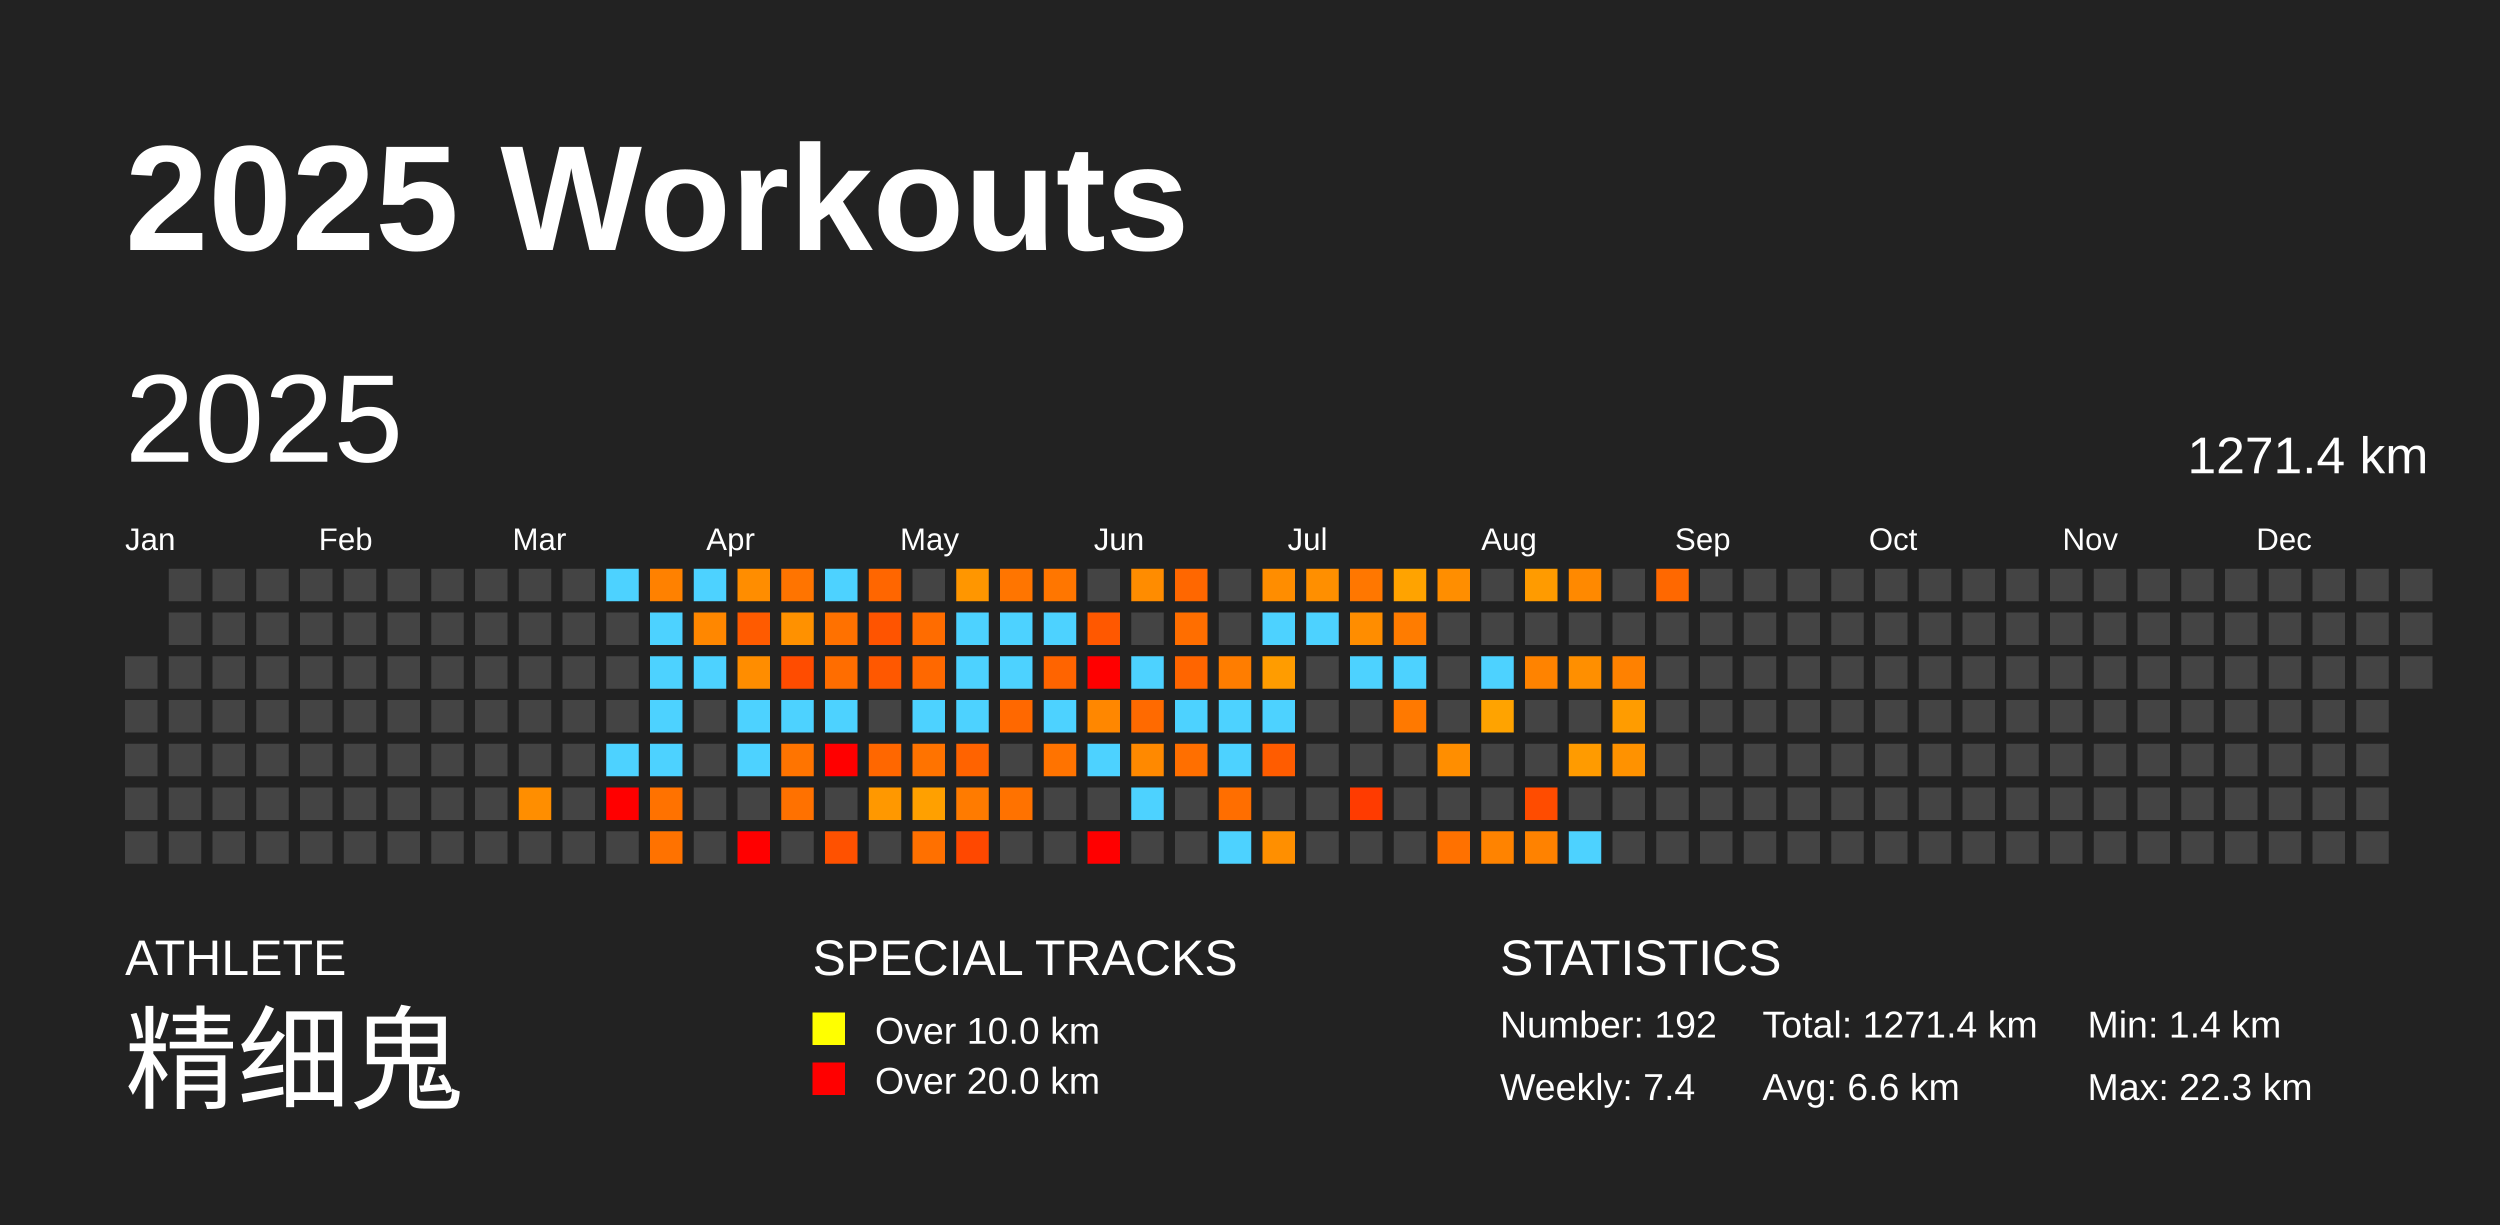
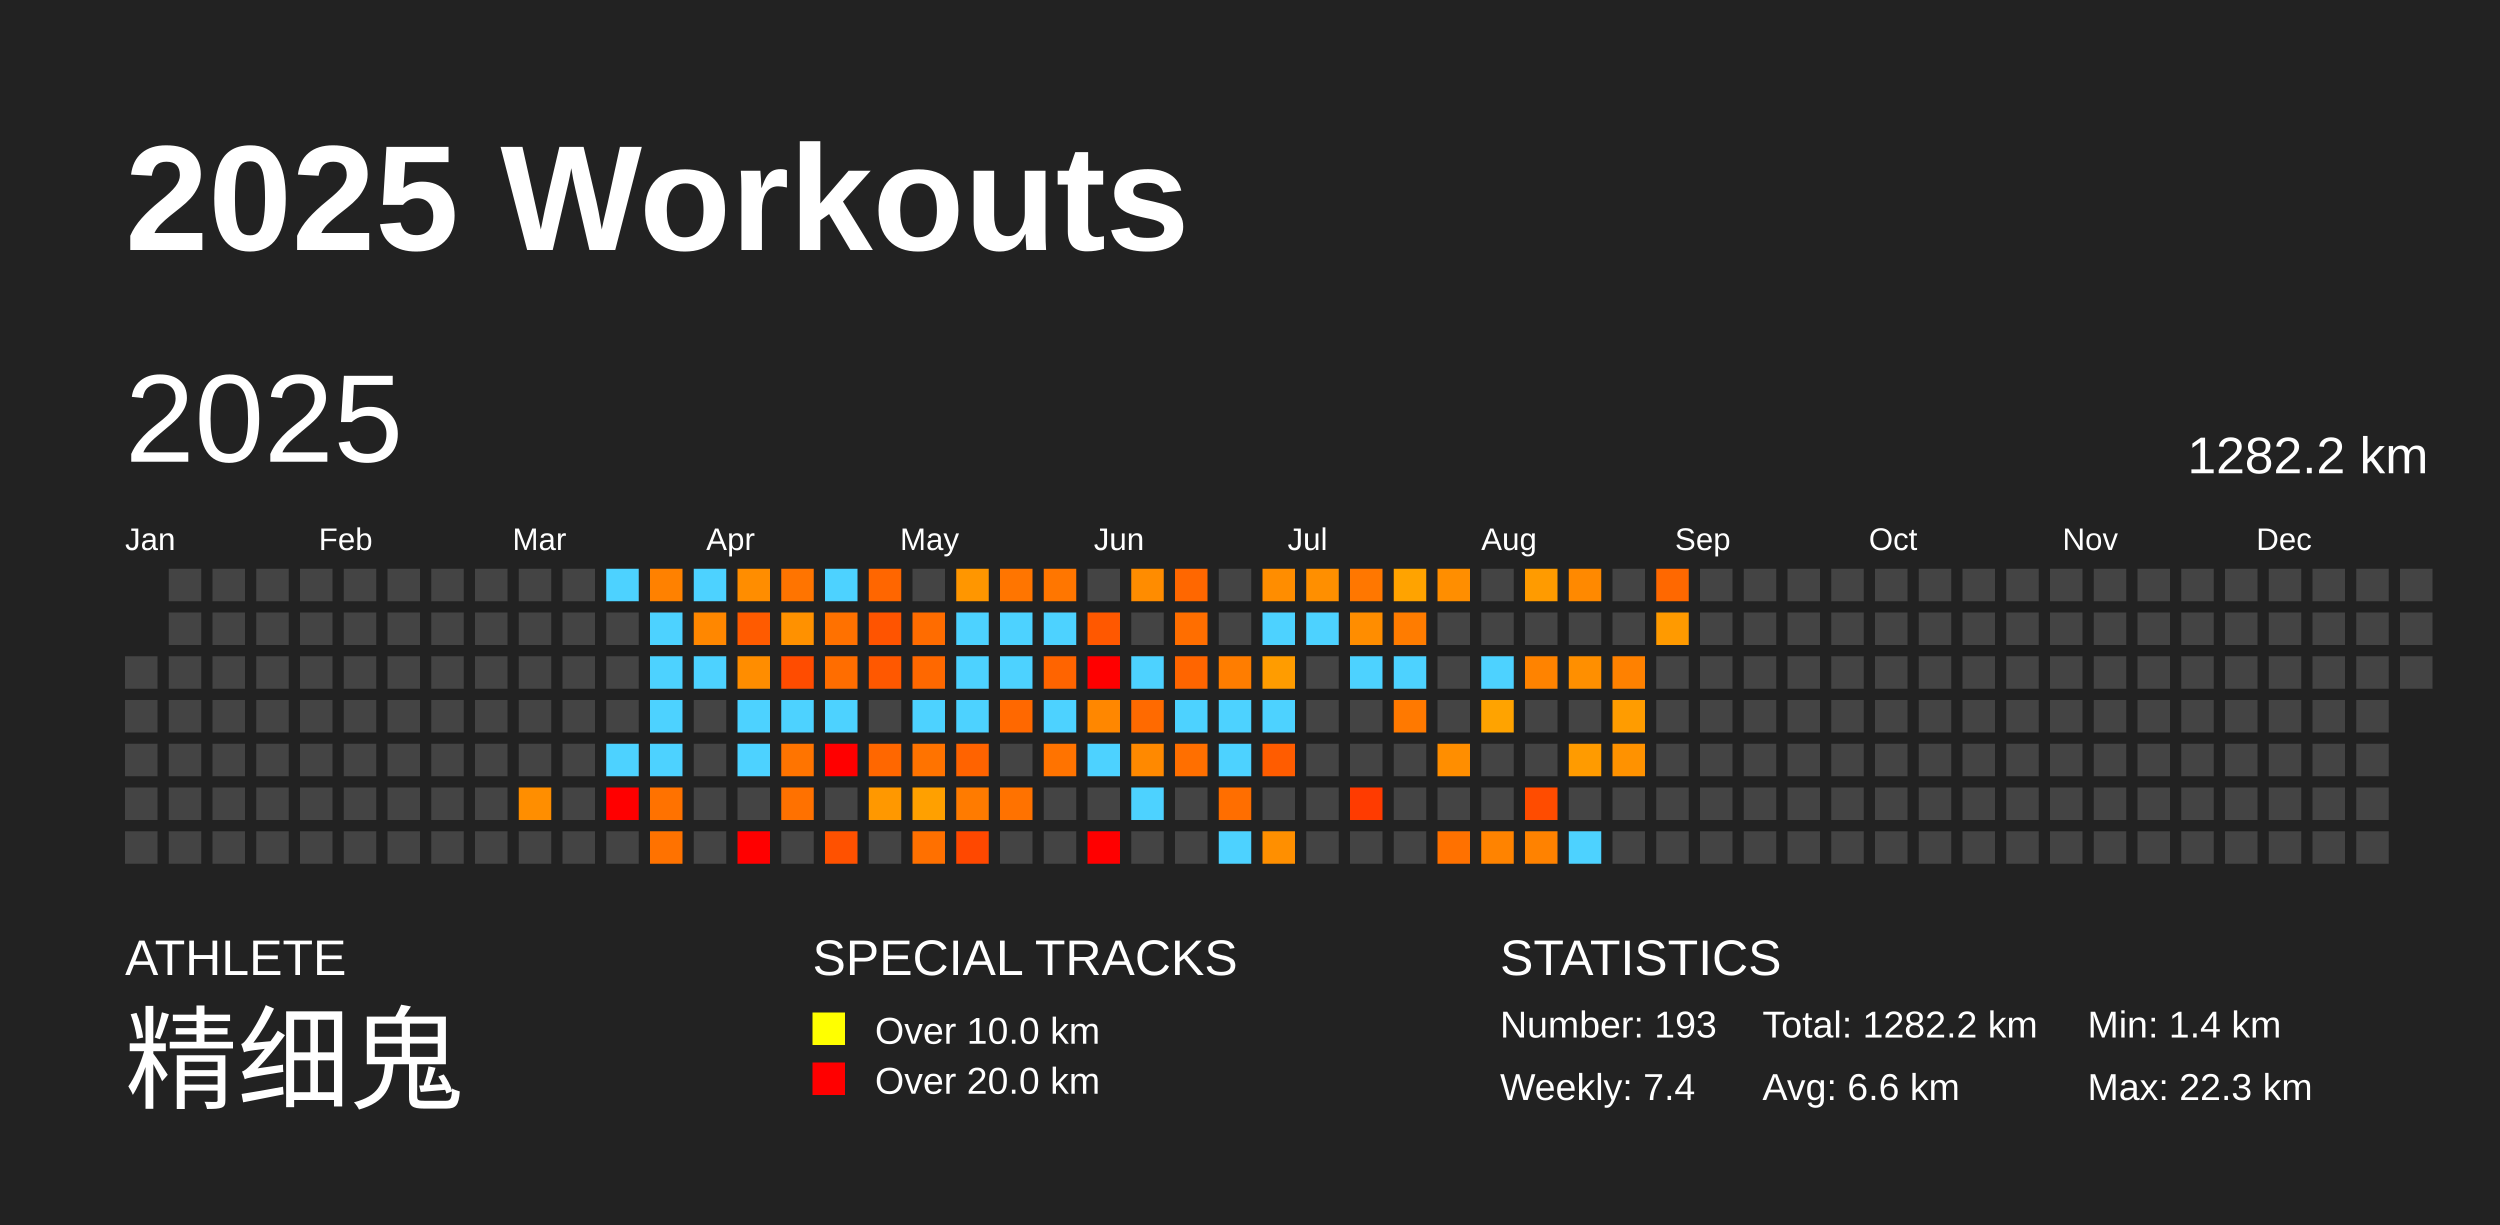
<svg xmlns="http://www.w3.org/2000/svg" baseProfile="full" height="98mm" version="1.1" viewBox="0,0,200,98" width="200mm">
  <defs />
  <rect fill="#222222" height="98" width="200" x="0" y="0" />
  <text fill="#FFFFFF" style="font-size:12px; font-family:Arial; font-weight:bold;" x="10" y="20">2025 Workouts</text>
  <text fill="#FFFFFF" style="font-size:4px; font-family:Arial" x="10" y="78">ATHLETE</text>
  <text fill="#FFFFFF" style="font-size:9px; font-family:Arial" x="10" y="88">精细鬼</text>
  <text fill="#FFFFFF" style="font-size:4px; font-family:Arial" x="65" y="78">SPECIAL TRACKS</text>
  <rect fill="yellow" height="2.6" width="2.6" x="65" y="81" />
  <text fill="#FFFFFF" style="font-size:3px; font-family:Arial" x="70" y="83.5">Over 10.0 km</text>
  <rect fill="red" height="2.6" width="2.6" x="65" y="85" />
  <text fill="#FFFFFF" style="font-size:3px; font-family:Arial" x="70" y="87.5">Over 20.0 km</text>
  <text fill="#FFFFFF" style="font-size:4px; font-family:Arial" x="120" y="78">STATISTICS</text>
-   <text fill="#FFFFFF" style="font-size:3px; font-family:Arial" x="120" y="83">Number: 192</text>
+   <text fill="#FFFFFF" style="font-size:3px; font-family:Arial" x="120" y="83">Number: 193</text>
  <text fill="#FFFFFF" style="font-size:3px; font-family:Arial" x="120" y="88">Weekly: 7.4</text>
-   <text fill="#FFFFFF" style="font-size:3px; font-family:Arial" x="141" y="83">Total: 1271.4 km</text>
+   <text fill="#FFFFFF" style="font-size:3px; font-family:Arial" x="141" y="83">Total: 1282.2 km</text>
  <text fill="#FFFFFF" style="font-size:3px; font-family:Arial" x="141" y="88">Avg: 6.6 km</text>
  <text fill="#FFFFFF" style="font-size:3px; font-family:Arial" x="167" y="83">Min: 1.4 km</text>
  <text fill="#FFFFFF" style="font-size:3px; font-family:Arial" x="167" y="88">Max: 22.3 km</text>
  <text dominant-baseline="hanging" fill="#FFFFFF" style="font-size:10.0px; font-family:Arial;" x="10" y="30">2025</text>
-   <text dominant-baseline="hanging" fill="#FFFFFF" style="font-size:4.125px; font-family:Arial;" x="175" y="35">1271.4 km</text>
+   <text dominant-baseline="hanging" fill="#FFFFFF" style="font-size:4.125px; font-family:Arial;" x="175" y="35">1282.2 km</text>
  <text fill="#FFFFFF" style="font-size:2.5px; font-family:Arial" x="10.0" y="44">Jan</text>
  <text fill="#FFFFFF" style="font-size:2.5px; font-family:Arial" x="25.5" y="44">Feb</text>
  <text fill="#FFFFFF" style="font-size:2.5px; font-family:Arial" x="41.0" y="44">Mar</text>
  <text fill="#FFFFFF" style="font-size:2.5px; font-family:Arial" x="56.5" y="44">Apr</text>
  <text fill="#FFFFFF" style="font-size:2.5px; font-family:Arial" x="72.0" y="44">May</text>
  <text fill="#FFFFFF" style="font-size:2.5px; font-family:Arial" x="87.5" y="44">Jun</text>
  <text fill="#FFFFFF" style="font-size:2.5px; font-family:Arial" x="103.0" y="44">Jul</text>
  <text fill="#FFFFFF" style="font-size:2.5px; font-family:Arial" x="118.5" y="44">Aug</text>
  <text fill="#FFFFFF" style="font-size:2.5px; font-family:Arial" x="134.0" y="44">Sep</text>
  <text fill="#FFFFFF" style="font-size:2.5px; font-family:Arial" x="149.5" y="44">Oct</text>
  <text fill="#FFFFFF" style="font-size:2.5px; font-family:Arial" x="165.0" y="44">Nov</text>
  <text fill="#FFFFFF" style="font-size:2.5px; font-family:Arial" x="180.5" y="44">Dec</text>
  <rect fill="#444444" height="2.6" width="2.6" x="10.0" y="52.5" />
  <rect fill="#444444" height="2.6" width="2.6" x="10.0" y="56.0" />
  <rect fill="#444444" height="2.6" width="2.6" x="10.0" y="59.5" />
  <rect fill="#444444" height="2.6" width="2.6" x="10.0" y="63.0" />
  <rect fill="#444444" height="2.6" width="2.6" x="10.0" y="66.5" />
  <rect fill="#444444" height="2.6" width="2.6" x="13.5" y="45.5" />
  <rect fill="#444444" height="2.6" width="2.6" x="13.5" y="49.0" />
  <rect fill="#444444" height="2.6" width="2.6" x="13.5" y="52.5" />
  <rect fill="#444444" height="2.6" width="2.6" x="13.5" y="56.0" />
  <rect fill="#444444" height="2.6" width="2.6" x="13.5" y="59.5" />
  <rect fill="#444444" height="2.6" width="2.6" x="13.5" y="63.0" />
  <rect fill="#444444" height="2.6" width="2.6" x="13.5" y="66.5" />
  <rect fill="#444444" height="2.6" width="2.6" x="17.0" y="45.5" />
  <rect fill="#444444" height="2.6" width="2.6" x="17.0" y="49.0" />
  <rect fill="#444444" height="2.6" width="2.6" x="17.0" y="52.5" />
  <rect fill="#444444" height="2.6" width="2.6" x="17.0" y="56.0" />
  <rect fill="#444444" height="2.6" width="2.6" x="17.0" y="59.5" />
  <rect fill="#444444" height="2.6" width="2.6" x="17.0" y="63.0" />
  <rect fill="#444444" height="2.6" width="2.6" x="17.0" y="66.5" />
  <rect fill="#444444" height="2.6" width="2.6" x="20.5" y="45.5" />
  <rect fill="#444444" height="2.6" width="2.6" x="20.5" y="49.0" />
  <rect fill="#444444" height="2.6" width="2.6" x="20.5" y="52.5" />
  <rect fill="#444444" height="2.6" width="2.6" x="20.5" y="56.0" />
  <rect fill="#444444" height="2.6" width="2.6" x="20.5" y="59.5" />
  <rect fill="#444444" height="2.6" width="2.6" x="20.5" y="63.0" />
  <rect fill="#444444" height="2.6" width="2.6" x="20.5" y="66.5" />
  <rect fill="#444444" height="2.6" width="2.6" x="24.0" y="45.5" />
  <rect fill="#444444" height="2.6" width="2.6" x="24.0" y="49.0" />
  <rect fill="#444444" height="2.6" width="2.6" x="24.0" y="52.5" />
  <rect fill="#444444" height="2.6" width="2.6" x="24.0" y="56.0" />
  <rect fill="#444444" height="2.6" width="2.6" x="24.0" y="59.5" />
  <rect fill="#444444" height="2.6" width="2.6" x="24.0" y="63.0" />
  <rect fill="#444444" height="2.6" width="2.6" x="24.0" y="66.5" />
  <rect fill="#444444" height="2.6" width="2.6" x="27.5" y="45.5" />
  <rect fill="#444444" height="2.6" width="2.6" x="27.5" y="49.0" />
  <rect fill="#444444" height="2.6" width="2.6" x="27.5" y="52.5" />
  <rect fill="#444444" height="2.6" width="2.6" x="27.5" y="56.0" />
  <rect fill="#444444" height="2.6" width="2.6" x="27.5" y="59.5" />
  <rect fill="#444444" height="2.6" width="2.6" x="27.5" y="63.0" />
  <rect fill="#444444" height="2.6" width="2.6" x="27.5" y="66.5" />
  <rect fill="#444444" height="2.6" width="2.6" x="31.0" y="45.5" />
  <rect fill="#444444" height="2.6" width="2.6" x="31.0" y="49.0" />
  <rect fill="#444444" height="2.6" width="2.6" x="31.0" y="52.5" />
  <rect fill="#444444" height="2.6" width="2.6" x="31.0" y="56.0" />
  <rect fill="#444444" height="2.6" width="2.6" x="31.0" y="59.5" />
  <rect fill="#444444" height="2.6" width="2.6" x="31.0" y="63.0" />
  <rect fill="#444444" height="2.6" width="2.6" x="31.0" y="66.5" />
  <rect fill="#444444" height="2.6" width="2.6" x="34.5" y="45.5" />
  <rect fill="#444444" height="2.6" width="2.6" x="34.5" y="49.0" />
  <rect fill="#444444" height="2.6" width="2.6" x="34.5" y="52.5" />
  <rect fill="#444444" height="2.6" width="2.6" x="34.5" y="56.0" />
  <rect fill="#444444" height="2.6" width="2.6" x="34.5" y="59.5" />
  <rect fill="#444444" height="2.6" width="2.6" x="34.5" y="63.0" />
  <rect fill="#444444" height="2.6" width="2.6" x="34.5" y="66.5" />
  <rect fill="#444444" height="2.6" width="2.6" x="38.0" y="45.5" />
  <rect fill="#444444" height="2.6" width="2.6" x="38.0" y="49.0" />
  <rect fill="#444444" height="2.6" width="2.6" x="38.0" y="52.5" />
  <rect fill="#444444" height="2.6" width="2.6" x="38.0" y="56.0" />
  <rect fill="#444444" height="2.6" width="2.6" x="38.0" y="59.5" />
  <rect fill="#444444" height="2.6" width="2.6" x="38.0" y="63.0" />
  <rect fill="#444444" height="2.6" width="2.6" x="38.0" y="66.5" />
  <rect fill="#444444" height="2.6" width="2.6" x="41.5" y="45.5" />
  <rect fill="#444444" height="2.6" width="2.6" x="41.5" y="49.0" />
  <rect fill="#444444" height="2.6" width="2.6" x="41.5" y="52.5" />
  <rect fill="#444444" height="2.6" width="2.6" x="41.5" y="56.0" />
  <rect fill="#444444" height="2.6" width="2.6" x="41.5" y="59.5" />
  <rect fill="#ff8e00" height="2.6" width="2.6" x="41.5" y="63.0" />
  <rect fill="#444444" height="2.6" width="2.6" x="41.5" y="66.5" />
  <rect fill="#444444" height="2.6" width="2.6" x="45.0" y="45.5" />
  <rect fill="#444444" height="2.6" width="2.6" x="45.0" y="49.0" />
  <rect fill="#444444" height="2.6" width="2.6" x="45.0" y="52.5" />
  <rect fill="#444444" height="2.6" width="2.6" x="45.0" y="56.0" />
  <rect fill="#444444" height="2.6" width="2.6" x="45.0" y="59.5" />
  <rect fill="#444444" height="2.6" width="2.6" x="45.0" y="63.0" />
  <rect fill="#444444" height="2.6" width="2.6" x="45.0" y="66.5" />
  <rect fill="#4dd2ff" height="2.6" width="2.6" x="48.5" y="45.5" />
  <rect fill="#444444" height="2.6" width="2.6" x="48.5" y="49.0" />
  <rect fill="#444444" height="2.6" width="2.6" x="48.5" y="52.5" />
  <rect fill="#444444" height="2.6" width="2.6" x="48.5" y="56.0" />
  <rect fill="#4dd2ff" height="2.6" width="2.6" x="48.5" y="59.5" />
  <rect fill="red" height="2.6" width="2.6" x="48.5" y="63.0" />
  <rect fill="#444444" height="2.6" width="2.6" x="48.5" y="66.5" />
  <rect fill="#ff8100" height="2.6" width="2.6" x="52.0" y="45.5" />
  <rect fill="#4dd2ff" height="2.6" width="2.6" x="52.0" y="49.0" />
  <rect fill="#4dd2ff" height="2.6" width="2.6" x="52.0" y="52.5" />
  <rect fill="#4dd2ff" height="2.6" width="2.6" x="52.0" y="56.0" />
  <rect fill="#4dd2ff" height="2.6" width="2.6" x="52.0" y="59.5" />
  <rect fill="#ff7200" height="2.6" width="2.6" x="52.0" y="63.0" />
  <rect fill="#ff7200" height="2.6" width="2.6" x="52.0" y="66.5" />
  <rect fill="#4dd2ff" height="2.6" width="2.6" x="55.5" y="45.5" />
  <rect fill="#ff8700" height="2.6" width="2.6" x="55.5" y="49.0" />
  <rect fill="#4dd2ff" height="2.6" width="2.6" x="55.5" y="52.5" />
  <rect fill="#444444" height="2.6" width="2.6" x="55.5" y="56.0" />
  <rect fill="#444444" height="2.6" width="2.6" x="55.5" y="59.5" />
  <rect fill="#444444" height="2.6" width="2.6" x="55.5" y="63.0" />
  <rect fill="#444444" height="2.6" width="2.6" x="55.5" y="66.5" />
  <rect fill="#ff8d00" height="2.6" width="2.6" x="59.0" y="45.5" />
  <rect fill="#ff5b00" height="2.6" width="2.6" x="59.0" y="49.0" />
  <rect fill="#ff8d00" height="2.6" width="2.6" x="59.0" y="52.5" />
  <rect fill="#4dd2ff" height="2.6" width="2.6" x="59.0" y="56.0" />
  <rect fill="#4dd2ff" height="2.6" width="2.6" x="59.0" y="59.5" />
  <rect fill="#444444" height="2.6" width="2.6" x="59.0" y="63.0" />
  <rect fill="red" height="2.6" width="2.6" x="59.0" y="66.5" />
  <rect fill="#ff7400" height="2.6" width="2.6" x="62.5" y="45.5" />
  <rect fill="#ff9100" height="2.6" width="2.6" x="62.5" y="49.0" />
  <rect fill="#ff4c00" height="2.6" width="2.6" x="62.5" y="52.5" />
  <rect fill="#4dd2ff" height="2.6" width="2.6" x="62.5" y="56.0" />
  <rect fill="#ff7400" height="2.6" width="2.6" x="62.5" y="59.5" />
  <rect fill="#ff7100" height="2.6" width="2.6" x="62.5" y="63.0" />
  <rect fill="#444444" height="2.6" width="2.6" x="62.5" y="66.5" />
  <rect fill="#4dd2ff" height="2.6" width="2.6" x="66.0" y="45.5" />
  <rect fill="#ff7100" height="2.6" width="2.6" x="66.0" y="49.0" />
  <rect fill="#ff6d00" height="2.6" width="2.6" x="66.0" y="52.5" />
  <rect fill="#4dd2ff" height="2.6" width="2.6" x="66.0" y="56.0" />
  <rect fill="red" height="2.6" width="2.6" x="66.0" y="59.5" />
  <rect fill="#444444" height="2.6" width="2.6" x="66.0" y="63.0" />
  <rect fill="#ff5100" height="2.6" width="2.6" x="66.0" y="66.5" />
  <rect fill="#ff6600" height="2.6" width="2.6" x="69.5" y="45.5" />
  <rect fill="#ff5400" height="2.6" width="2.6" x="69.5" y="49.0" />
  <rect fill="#ff5800" height="2.6" width="2.6" x="69.5" y="52.5" />
  <rect fill="#444444" height="2.6" width="2.6" x="69.5" y="56.0" />
  <rect fill="#ff6700" height="2.6" width="2.6" x="69.5" y="59.5" />
  <rect fill="#ff9800" height="2.6" width="2.6" x="69.5" y="63.0" />
  <rect fill="#444444" height="2.6" width="2.6" x="69.5" y="66.5" />
  <rect fill="#444444" height="2.6" width="2.6" x="73.0" y="45.5" />
  <rect fill="#ff6c00" height="2.6" width="2.6" x="73.0" y="49.0" />
  <rect fill="#ff6800" height="2.6" width="2.6" x="73.0" y="52.5" />
  <rect fill="#4dd2ff" height="2.6" width="2.6" x="73.0" y="56.0" />
  <rect fill="#ff7300" height="2.6" width="2.6" x="73.0" y="59.5" />
  <rect fill="#ffa000" height="2.6" width="2.6" x="73.0" y="63.0" />
  <rect fill="#ff7000" height="2.6" width="2.6" x="73.0" y="66.5" />
  <rect fill="#ff9600" height="2.6" width="2.6" x="76.5" y="45.5" />
  <rect fill="#4dd2ff" height="2.6" width="2.6" x="76.5" y="49.0" />
  <rect fill="#4dd2ff" height="2.6" width="2.6" x="76.5" y="52.5" />
  <rect fill="#4dd2ff" height="2.6" width="2.6" x="76.5" y="56.0" />
  <rect fill="#ff6300" height="2.6" width="2.6" x="76.5" y="59.5" />
  <rect fill="#ff7b00" height="2.6" width="2.6" x="76.5" y="63.0" />
  <rect fill="#ff4800" height="2.6" width="2.6" x="76.5" y="66.5" />
  <rect fill="#ff7500" height="2.6" width="2.6" x="80.0" y="45.5" />
  <rect fill="#4dd2ff" height="2.6" width="2.6" x="80.0" y="49.0" />
  <rect fill="#4dd2ff" height="2.6" width="2.6" x="80.0" y="52.5" />
  <rect fill="#ff6800" height="2.6" width="2.6" x="80.0" y="56.0" />
  <rect fill="#444444" height="2.6" width="2.6" x="80.0" y="59.5" />
  <rect fill="#ff7200" height="2.6" width="2.6" x="80.0" y="63.0" />
  <rect fill="#444444" height="2.6" width="2.6" x="80.0" y="66.5" />
  <rect fill="#ff7600" height="2.6" width="2.6" x="83.5" y="45.5" />
  <rect fill="#4dd2ff" height="2.6" width="2.6" x="83.5" y="49.0" />
  <rect fill="#ff6400" height="2.6" width="2.6" x="83.5" y="52.5" />
  <rect fill="#4dd2ff" height="2.6" width="2.6" x="83.5" y="56.0" />
  <rect fill="#ff7300" height="2.6" width="2.6" x="83.5" y="59.5" />
  <rect fill="#444444" height="2.6" width="2.6" x="83.5" y="63.0" />
  <rect fill="#444444" height="2.6" width="2.6" x="83.5" y="66.5" />
  <rect fill="#444444" height="2.6" width="2.6" x="87.0" y="45.5" />
  <rect fill="#ff5800" height="2.6" width="2.6" x="87.0" y="49.0" />
  <rect fill="red" height="2.6" width="2.6" x="87.0" y="52.5" />
  <rect fill="#ff8700" height="2.6" width="2.6" x="87.0" y="56.0" />
  <rect fill="#4dd2ff" height="2.6" width="2.6" x="87.0" y="59.5" />
  <rect fill="#444444" height="2.6" width="2.6" x="87.0" y="63.0" />
  <rect fill="red" height="2.6" width="2.6" x="87.0" y="66.5" />
  <rect fill="#ff8c00" height="2.6" width="2.6" x="90.5" y="45.5" />
  <rect fill="#444444" height="2.6" width="2.6" x="90.5" y="49.0" />
  <rect fill="#4dd2ff" height="2.6" width="2.6" x="90.5" y="52.5" />
  <rect fill="#ff6a00" height="2.6" width="2.6" x="90.5" y="56.0" />
  <rect fill="#ff8900" height="2.6" width="2.6" x="90.5" y="59.5" />
  <rect fill="#4dd2ff" height="2.6" width="2.6" x="90.5" y="63.0" />
  <rect fill="#444444" height="2.6" width="2.6" x="90.5" y="66.5" />
  <rect fill="#ff6700" height="2.6" width="2.6" x="94.0" y="45.5" />
  <rect fill="#ff6e00" height="2.6" width="2.6" x="94.0" y="49.0" />
  <rect fill="#ff6500" height="2.6" width="2.6" x="94.0" y="52.5" />
  <rect fill="#4dd2ff" height="2.6" width="2.6" x="94.0" y="56.0" />
  <rect fill="#ff6f00" height="2.6" width="2.6" x="94.0" y="59.5" />
  <rect fill="#444444" height="2.6" width="2.6" x="94.0" y="63.0" />
  <rect fill="#444444" height="2.6" width="2.6" x="94.0" y="66.5" />
  <rect fill="#444444" height="2.6" width="2.6" x="97.5" y="45.5" />
  <rect fill="#444444" height="2.6" width="2.6" x="97.5" y="49.0" />
  <rect fill="#ff7d00" height="2.6" width="2.6" x="97.5" y="52.5" />
  <rect fill="#4dd2ff" height="2.6" width="2.6" x="97.5" y="56.0" />
  <rect fill="#4dd2ff" height="2.6" width="2.6" x="97.5" y="59.5" />
  <rect fill="#ff6e00" height="2.6" width="2.6" x="97.5" y="63.0" />
  <rect fill="#4dd2ff" height="2.6" width="2.6" x="97.5" y="66.5" />
  <rect fill="#ff8d00" height="2.6" width="2.6" x="101.0" y="45.5" />
  <rect fill="#4dd2ff" height="2.6" width="2.6" x="101.0" y="49.0" />
  <rect fill="#ff9c00" height="2.6" width="2.6" x="101.0" y="52.5" />
  <rect fill="#4dd2ff" height="2.6" width="2.6" x="101.0" y="56.0" />
  <rect fill="#ff5c00" height="2.6" width="2.6" x="101.0" y="59.5" />
  <rect fill="#444444" height="2.6" width="2.6" x="101.0" y="63.0" />
  <rect fill="#ff8f00" height="2.6" width="2.6" x="101.0" y="66.5" />
  <rect fill="#ff8f00" height="2.6" width="2.6" x="104.5" y="45.5" />
  <rect fill="#4dd2ff" height="2.6" width="2.6" x="104.5" y="49.0" />
  <rect fill="#444444" height="2.6" width="2.6" x="104.5" y="52.5" />
  <rect fill="#444444" height="2.6" width="2.6" x="104.5" y="56.0" />
  <rect fill="#444444" height="2.6" width="2.6" x="104.5" y="59.5" />
  <rect fill="#444444" height="2.6" width="2.6" x="104.5" y="63.0" />
  <rect fill="#444444" height="2.6" width="2.6" x="104.5" y="66.5" />
  <rect fill="#ff7700" height="2.6" width="2.6" x="108.0" y="45.5" />
  <rect fill="#ff8d00" height="2.6" width="2.6" x="108.0" y="49.0" />
  <rect fill="#4dd2ff" height="2.6" width="2.6" x="108.0" y="52.5" />
  <rect fill="#444444" height="2.6" width="2.6" x="108.0" y="56.0" />
  <rect fill="#444444" height="2.6" width="2.6" x="108.0" y="59.5" />
  <rect fill="#ff3b00" height="2.6" width="2.6" x="108.0" y="63.0" />
  <rect fill="#444444" height="2.6" width="2.6" x="108.0" y="66.5" />
  <rect fill="#ffa300" height="2.6" width="2.6" x="111.5" y="45.5" />
  <rect fill="#ff7c00" height="2.6" width="2.6" x="111.5" y="49.0" />
  <rect fill="#4dd2ff" height="2.6" width="2.6" x="111.5" y="52.5" />
  <rect fill="#ff7900" height="2.6" width="2.6" x="111.5" y="56.0" />
  <rect fill="#444444" height="2.6" width="2.6" x="111.5" y="59.5" />
  <rect fill="#444444" height="2.6" width="2.6" x="111.5" y="63.0" />
  <rect fill="#444444" height="2.6" width="2.6" x="111.5" y="66.5" />
  <rect fill="#ff8e00" height="2.6" width="2.6" x="115.0" y="45.5" />
  <rect fill="#444444" height="2.6" width="2.6" x="115.0" y="49.0" />
  <rect fill="#444444" height="2.6" width="2.6" x="115.0" y="52.5" />
  <rect fill="#444444" height="2.6" width="2.6" x="115.0" y="56.0" />
  <rect fill="#ff8e00" height="2.6" width="2.6" x="115.0" y="59.5" />
  <rect fill="#444444" height="2.6" width="2.6" x="115.0" y="63.0" />
  <rect fill="#ff7100" height="2.6" width="2.6" x="115.0" y="66.5" />
  <rect fill="#444444" height="2.6" width="2.6" x="118.5" y="45.5" />
  <rect fill="#444444" height="2.6" width="2.6" x="118.5" y="49.0" />
  <rect fill="#4dd2ff" height="2.6" width="2.6" x="118.5" y="52.5" />
  <rect fill="#ffa300" height="2.6" width="2.6" x="118.5" y="56.0" />
  <rect fill="#444444" height="2.6" width="2.6" x="118.5" y="59.5" />
  <rect fill="#444444" height="2.6" width="2.6" x="118.5" y="63.0" />
  <rect fill="#ff8300" height="2.6" width="2.6" x="118.5" y="66.5" />
  <rect fill="#ff9b00" height="2.6" width="2.6" x="122.0" y="45.5" />
  <rect fill="#444444" height="2.6" width="2.6" x="122.0" y="49.0" />
  <rect fill="#ff8300" height="2.6" width="2.6" x="122.0" y="52.5" />
  <rect fill="#444444" height="2.6" width="2.6" x="122.0" y="56.0" />
  <rect fill="#444444" height="2.6" width="2.6" x="122.0" y="59.5" />
  <rect fill="#ff4c00" height="2.6" width="2.6" x="122.0" y="63.0" />
  <rect fill="#ff8200" height="2.6" width="2.6" x="122.0" y="66.5" />
  <rect fill="#ff8900" height="2.6" width="2.6" x="125.5" y="45.5" />
  <rect fill="#444444" height="2.6" width="2.6" x="125.5" y="49.0" />
  <rect fill="#ff8f00" height="2.6" width="2.6" x="125.5" y="52.5" />
  <rect fill="#444444" height="2.6" width="2.6" x="125.5" y="56.0" />
  <rect fill="#ff9b00" height="2.6" width="2.6" x="125.5" y="59.5" />
  <rect fill="#444444" height="2.6" width="2.6" x="125.5" y="63.0" />
  <rect fill="#4dd2ff" height="2.6" width="2.6" x="125.5" y="66.5" />
  <rect fill="#444444" height="2.6" width="2.6" x="129.0" y="45.5" />
  <rect fill="#444444" height="2.6" width="2.6" x="129.0" y="49.0" />
  <rect fill="#ff8100" height="2.6" width="2.6" x="129.0" y="52.5" />
  <rect fill="#ff9c00" height="2.6" width="2.6" x="129.0" y="56.0" />
  <rect fill="#ff9200" height="2.6" width="2.6" x="129.0" y="59.5" />
  <rect fill="#444444" height="2.6" width="2.6" x="129.0" y="63.0" />
  <rect fill="#444444" height="2.6" width="2.6" x="129.0" y="66.5" />
  <rect fill="#ff6800" height="2.6" width="2.6" x="132.5" y="45.5" />
-   <rect fill="#444444" height="2.6" width="2.6" x="132.5" y="49.0" />
+   <rect fill="#ff9a00" height="2.6" width="2.6" x="132.5" y="49.0" />
  <rect fill="#444444" height="2.6" width="2.6" x="132.5" y="52.5" />
  <rect fill="#444444" height="2.6" width="2.6" x="132.5" y="56.0" />
  <rect fill="#444444" height="2.6" width="2.6" x="132.5" y="59.5" />
  <rect fill="#444444" height="2.6" width="2.6" x="132.5" y="63.0" />
  <rect fill="#444444" height="2.6" width="2.6" x="132.5" y="66.5" />
  <rect fill="#444444" height="2.6" width="2.6" x="136.0" y="45.5" />
  <rect fill="#444444" height="2.6" width="2.6" x="136.0" y="49.0" />
  <rect fill="#444444" height="2.6" width="2.6" x="136.0" y="52.5" />
  <rect fill="#444444" height="2.6" width="2.6" x="136.0" y="56.0" />
  <rect fill="#444444" height="2.6" width="2.6" x="136.0" y="59.5" />
  <rect fill="#444444" height="2.6" width="2.6" x="136.0" y="63.0" />
  <rect fill="#444444" height="2.6" width="2.6" x="136.0" y="66.5" />
  <rect fill="#444444" height="2.6" width="2.6" x="139.5" y="45.5" />
  <rect fill="#444444" height="2.6" width="2.6" x="139.5" y="49.0" />
  <rect fill="#444444" height="2.6" width="2.6" x="139.5" y="52.5" />
  <rect fill="#444444" height="2.6" width="2.6" x="139.5" y="56.0" />
  <rect fill="#444444" height="2.6" width="2.6" x="139.5" y="59.5" />
  <rect fill="#444444" height="2.6" width="2.6" x="139.5" y="63.0" />
  <rect fill="#444444" height="2.6" width="2.6" x="139.5" y="66.5" />
  <rect fill="#444444" height="2.6" width="2.6" x="143.0" y="45.5" />
  <rect fill="#444444" height="2.6" width="2.6" x="143.0" y="49.0" />
  <rect fill="#444444" height="2.6" width="2.6" x="143.0" y="52.5" />
  <rect fill="#444444" height="2.6" width="2.6" x="143.0" y="56.0" />
  <rect fill="#444444" height="2.6" width="2.6" x="143.0" y="59.5" />
  <rect fill="#444444" height="2.6" width="2.6" x="143.0" y="63.0" />
  <rect fill="#444444" height="2.6" width="2.6" x="143.0" y="66.5" />
  <rect fill="#444444" height="2.6" width="2.6" x="146.5" y="45.5" />
  <rect fill="#444444" height="2.6" width="2.6" x="146.5" y="49.0" />
  <rect fill="#444444" height="2.6" width="2.6" x="146.5" y="52.5" />
  <rect fill="#444444" height="2.6" width="2.6" x="146.5" y="56.0" />
  <rect fill="#444444" height="2.6" width="2.6" x="146.5" y="59.5" />
  <rect fill="#444444" height="2.6" width="2.6" x="146.5" y="63.0" />
  <rect fill="#444444" height="2.6" width="2.6" x="146.5" y="66.5" />
  <rect fill="#444444" height="2.6" width="2.6" x="150.0" y="45.5" />
  <rect fill="#444444" height="2.6" width="2.6" x="150.0" y="49.0" />
  <rect fill="#444444" height="2.6" width="2.6" x="150.0" y="52.5" />
  <rect fill="#444444" height="2.6" width="2.6" x="150.0" y="56.0" />
  <rect fill="#444444" height="2.6" width="2.6" x="150.0" y="59.5" />
  <rect fill="#444444" height="2.6" width="2.6" x="150.0" y="63.0" />
  <rect fill="#444444" height="2.6" width="2.6" x="150.0" y="66.5" />
  <rect fill="#444444" height="2.6" width="2.6" x="153.5" y="45.5" />
  <rect fill="#444444" height="2.6" width="2.6" x="153.5" y="49.0" />
  <rect fill="#444444" height="2.6" width="2.6" x="153.5" y="52.5" />
  <rect fill="#444444" height="2.6" width="2.6" x="153.5" y="56.0" />
  <rect fill="#444444" height="2.6" width="2.6" x="153.5" y="59.5" />
  <rect fill="#444444" height="2.6" width="2.6" x="153.5" y="63.0" />
  <rect fill="#444444" height="2.6" width="2.6" x="153.5" y="66.5" />
  <rect fill="#444444" height="2.6" width="2.6" x="157.0" y="45.5" />
  <rect fill="#444444" height="2.6" width="2.6" x="157.0" y="49.0" />
  <rect fill="#444444" height="2.6" width="2.6" x="157.0" y="52.5" />
  <rect fill="#444444" height="2.6" width="2.6" x="157.0" y="56.0" />
  <rect fill="#444444" height="2.6" width="2.6" x="157.0" y="59.5" />
  <rect fill="#444444" height="2.6" width="2.6" x="157.0" y="63.0" />
  <rect fill="#444444" height="2.6" width="2.6" x="157.0" y="66.5" />
  <rect fill="#444444" height="2.6" width="2.6" x="160.5" y="45.5" />
  <rect fill="#444444" height="2.6" width="2.6" x="160.5" y="49.0" />
  <rect fill="#444444" height="2.6" width="2.6" x="160.5" y="52.5" />
  <rect fill="#444444" height="2.6" width="2.6" x="160.5" y="56.0" />
  <rect fill="#444444" height="2.6" width="2.6" x="160.5" y="59.5" />
  <rect fill="#444444" height="2.6" width="2.6" x="160.5" y="63.0" />
  <rect fill="#444444" height="2.6" width="2.6" x="160.5" y="66.5" />
  <rect fill="#444444" height="2.6" width="2.6" x="164.0" y="45.5" />
  <rect fill="#444444" height="2.6" width="2.6" x="164.0" y="49.0" />
  <rect fill="#444444" height="2.6" width="2.6" x="164.0" y="52.5" />
  <rect fill="#444444" height="2.6" width="2.6" x="164.0" y="56.0" />
  <rect fill="#444444" height="2.6" width="2.6" x="164.0" y="59.5" />
  <rect fill="#444444" height="2.6" width="2.6" x="164.0" y="63.0" />
  <rect fill="#444444" height="2.6" width="2.6" x="164.0" y="66.5" />
  <rect fill="#444444" height="2.6" width="2.6" x="167.5" y="45.5" />
  <rect fill="#444444" height="2.6" width="2.6" x="167.5" y="49.0" />
  <rect fill="#444444" height="2.6" width="2.6" x="167.5" y="52.5" />
  <rect fill="#444444" height="2.6" width="2.6" x="167.5" y="56.0" />
  <rect fill="#444444" height="2.6" width="2.6" x="167.5" y="59.5" />
  <rect fill="#444444" height="2.6" width="2.6" x="167.5" y="63.0" />
  <rect fill="#444444" height="2.6" width="2.6" x="167.5" y="66.5" />
  <rect fill="#444444" height="2.6" width="2.6" x="171.0" y="45.5" />
  <rect fill="#444444" height="2.6" width="2.6" x="171.0" y="49.0" />
  <rect fill="#444444" height="2.6" width="2.6" x="171.0" y="52.5" />
  <rect fill="#444444" height="2.6" width="2.6" x="171.0" y="56.0" />
  <rect fill="#444444" height="2.6" width="2.6" x="171.0" y="59.5" />
  <rect fill="#444444" height="2.6" width="2.6" x="171.0" y="63.0" />
  <rect fill="#444444" height="2.6" width="2.6" x="171.0" y="66.5" />
  <rect fill="#444444" height="2.6" width="2.6" x="174.5" y="45.5" />
  <rect fill="#444444" height="2.6" width="2.6" x="174.5" y="49.0" />
  <rect fill="#444444" height="2.6" width="2.6" x="174.5" y="52.5" />
  <rect fill="#444444" height="2.6" width="2.6" x="174.5" y="56.0" />
  <rect fill="#444444" height="2.6" width="2.6" x="174.5" y="59.5" />
  <rect fill="#444444" height="2.6" width="2.6" x="174.5" y="63.0" />
  <rect fill="#444444" height="2.6" width="2.6" x="174.5" y="66.5" />
  <rect fill="#444444" height="2.6" width="2.6" x="178.0" y="45.5" />
  <rect fill="#444444" height="2.6" width="2.6" x="178.0" y="49.0" />
  <rect fill="#444444" height="2.6" width="2.6" x="178.0" y="52.5" />
  <rect fill="#444444" height="2.6" width="2.6" x="178.0" y="56.0" />
  <rect fill="#444444" height="2.6" width="2.6" x="178.0" y="59.5" />
  <rect fill="#444444" height="2.6" width="2.6" x="178.0" y="63.0" />
  <rect fill="#444444" height="2.6" width="2.6" x="178.0" y="66.5" />
  <rect fill="#444444" height="2.6" width="2.6" x="181.5" y="45.5" />
  <rect fill="#444444" height="2.6" width="2.6" x="181.5" y="49.0" />
  <rect fill="#444444" height="2.6" width="2.6" x="181.5" y="52.5" />
  <rect fill="#444444" height="2.6" width="2.6" x="181.5" y="56.0" />
  <rect fill="#444444" height="2.6" width="2.6" x="181.5" y="59.5" />
  <rect fill="#444444" height="2.6" width="2.6" x="181.5" y="63.0" />
  <rect fill="#444444" height="2.6" width="2.6" x="181.5" y="66.5" />
  <rect fill="#444444" height="2.6" width="2.6" x="185.0" y="45.5" />
  <rect fill="#444444" height="2.6" width="2.6" x="185.0" y="49.0" />
  <rect fill="#444444" height="2.6" width="2.6" x="185.0" y="52.5" />
  <rect fill="#444444" height="2.6" width="2.6" x="185.0" y="56.0" />
  <rect fill="#444444" height="2.6" width="2.6" x="185.0" y="59.5" />
  <rect fill="#444444" height="2.6" width="2.6" x="185.0" y="63.0" />
  <rect fill="#444444" height="2.6" width="2.6" x="185.0" y="66.5" />
  <rect fill="#444444" height="2.6" width="2.6" x="188.5" y="45.5" />
  <rect fill="#444444" height="2.6" width="2.6" x="188.5" y="49.0" />
  <rect fill="#444444" height="2.6" width="2.6" x="188.5" y="52.5" />
  <rect fill="#444444" height="2.6" width="2.6" x="188.5" y="56.0" />
  <rect fill="#444444" height="2.6" width="2.6" x="188.5" y="59.5" />
  <rect fill="#444444" height="2.6" width="2.6" x="188.5" y="63.0" />
  <rect fill="#444444" height="2.6" width="2.6" x="188.5" y="66.5" />
  <rect fill="#444444" height="2.6" width="2.6" x="192.0" y="45.5" />
  <rect fill="#444444" height="2.6" width="2.6" x="192.0" y="49.0" />
  <rect fill="#444444" height="2.6" width="2.6" x="192.0" y="52.5" />
</svg>
